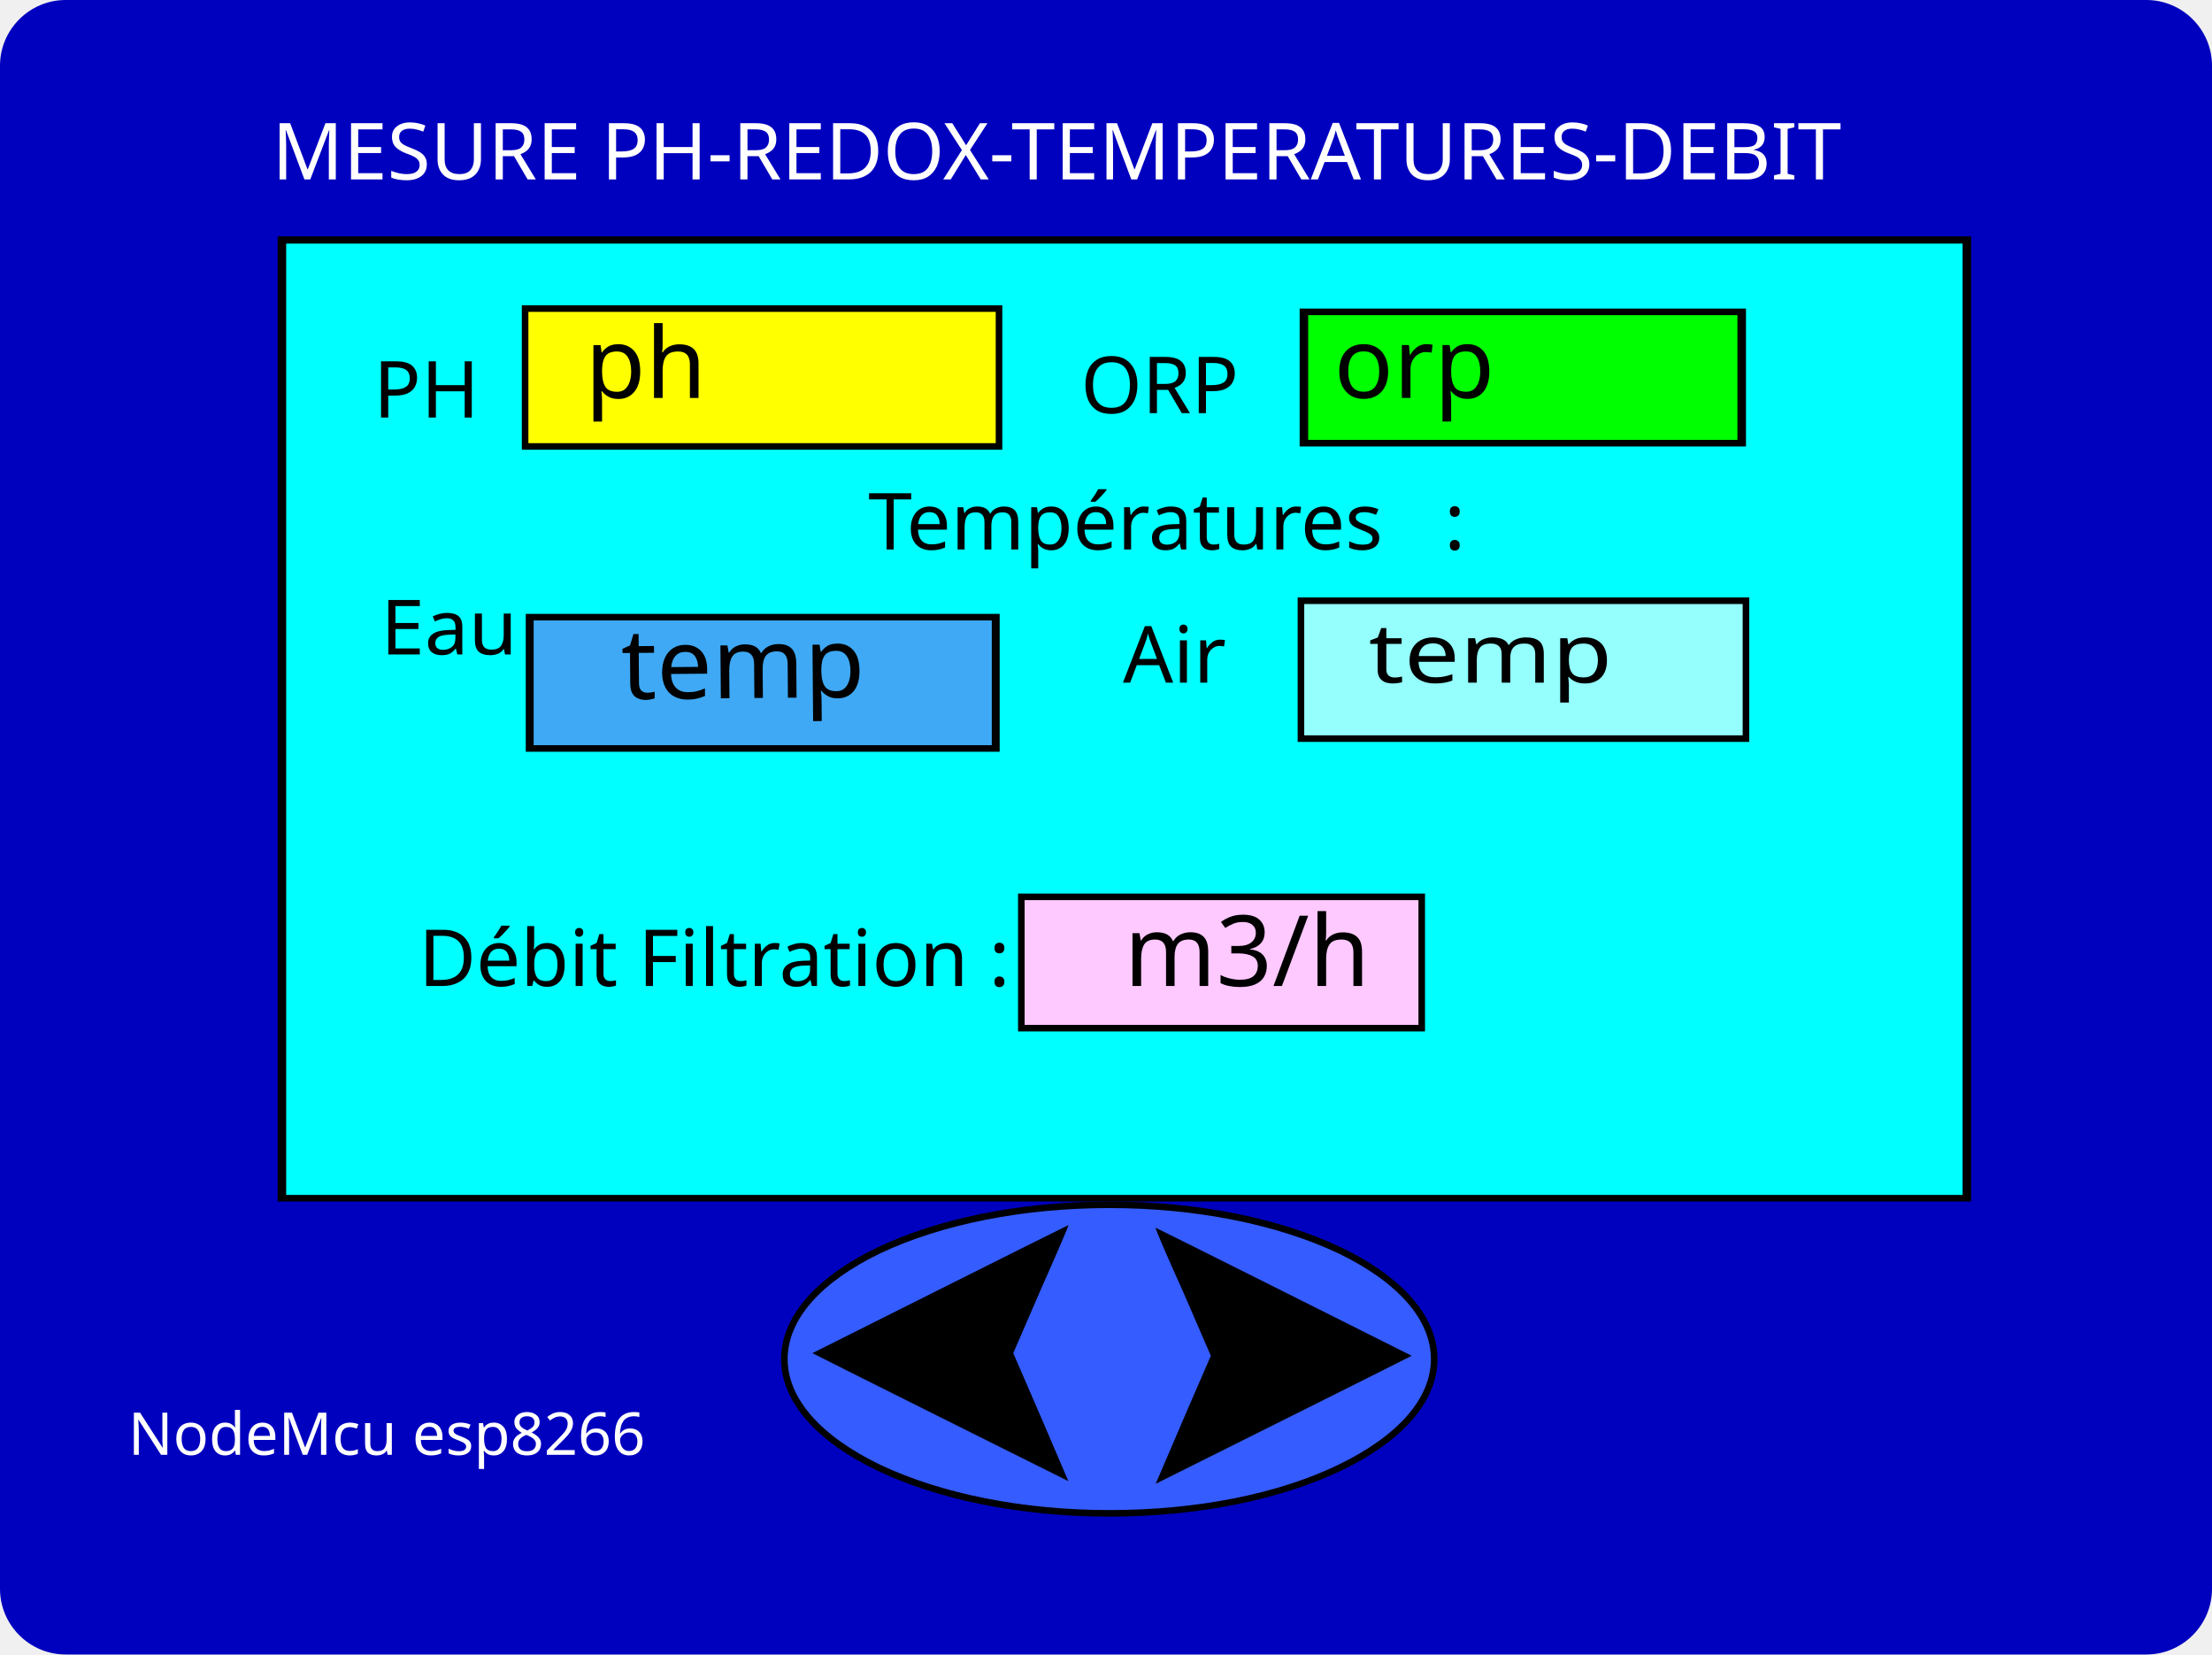
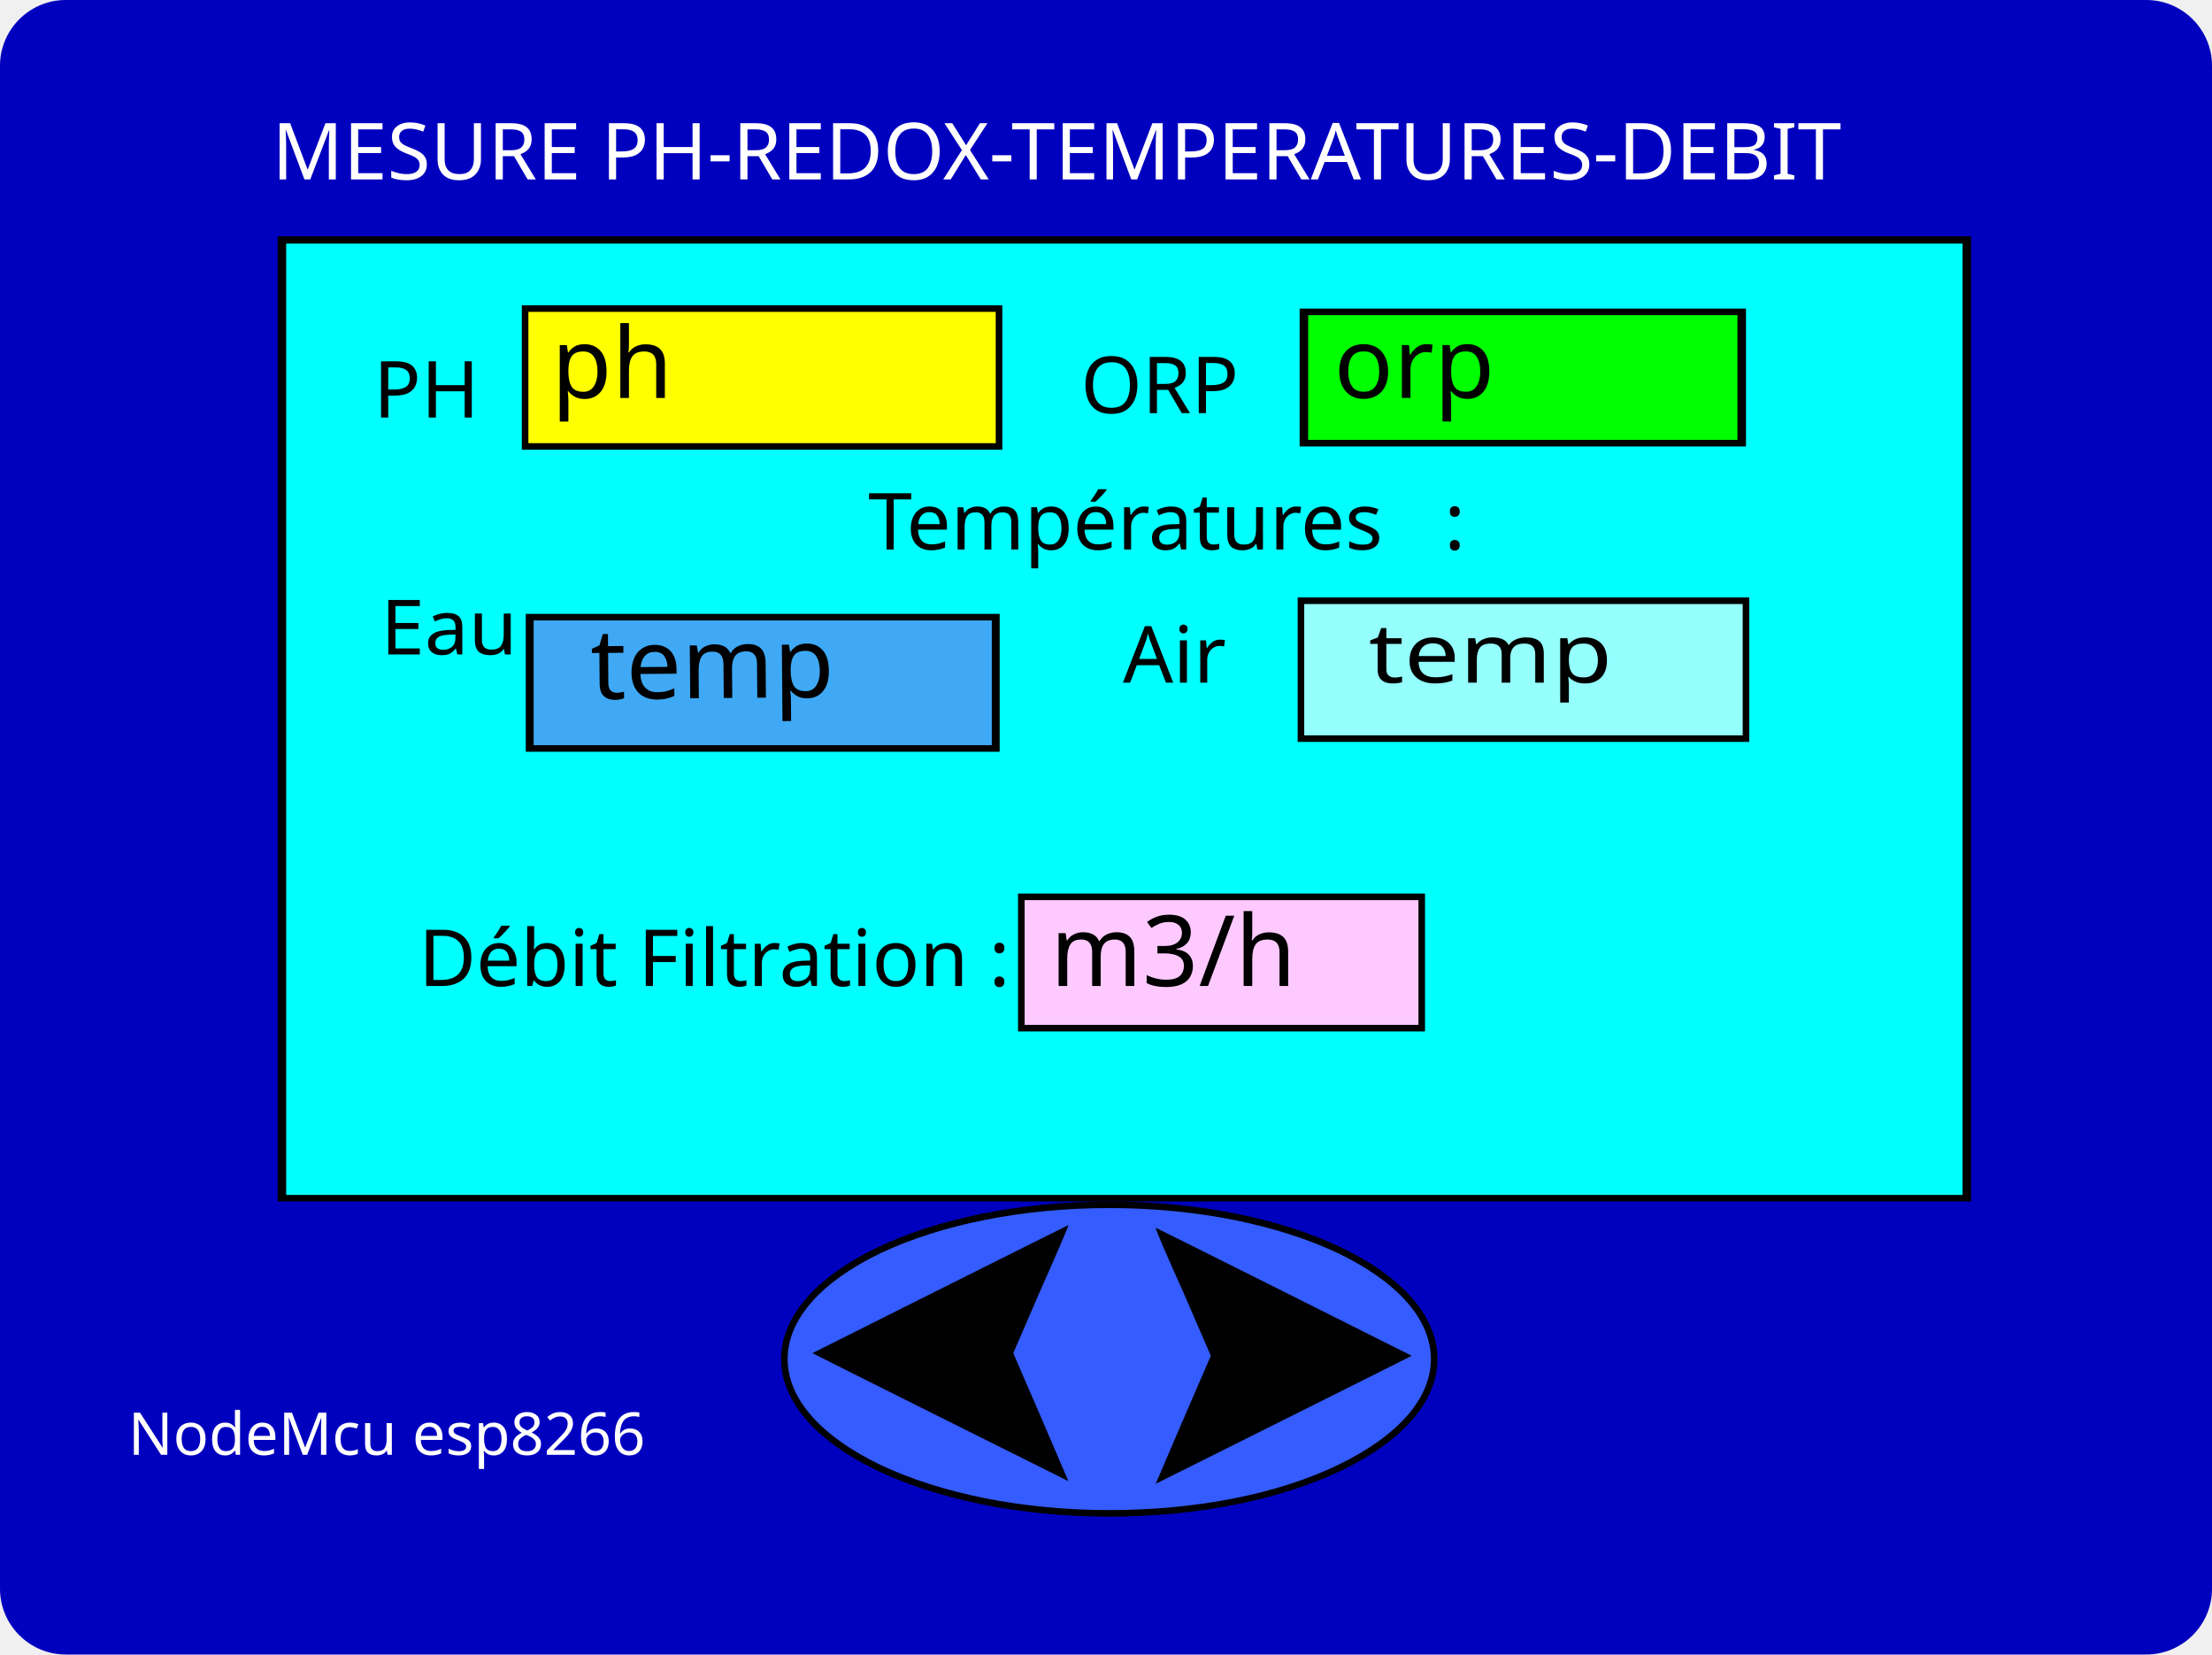
<svg xmlns="http://www.w3.org/2000/svg" version="1.1" id="mesures_spa" x="0px" y="0px" viewBox="0 0 337 252" style="enable-background:new 0 0 337 252;" xml:space="preserve">
  <style type="text/css">
	.spa0{fill:#0000BF;}
	.spa1{fill:#00FFFF;}
	.spa2{font-family:'ArialMT';}
	.spa3{font-size:12px;}
	.spa4{letter-spacing:33;}
	.spa5{fill:#FFFF00;stroke:#000000;stroke-miterlimit:10;}
	.spa6{fill:#00FF00;}
	.spa7{fill:#3FA9F5;}
	.spa8{fill:#94FFFD;stroke:#000000;stroke-miterlimit:10;}
	.spa9{fill:#FEC9FF;}
	.spa10{fill:#355CFF;}
	.spa11{fill:#FFFFFF;}
	.spa12{font-size:9px;}
	.spa13{font-size:15px;}
	.spa14{font-size:15.001px;}
	.spa15{font-size:12.609px;}
	.spa16{font-size:11.621px;}
</style>
  <g>
    <path class="spa0" d="M10,247c-2.8,0-5-2.2-5-5V10c0-2.8,2.2-5,5-5h317c2.8,0,5,2.2,5,5v232c0,2.8-2.2,5-5,5H10z" />
    <path class="spa0" d="M327,10v232H10V10H327 M327,0H10C4.5,0,0,4.5,0,10v232c0,5.5,4.5,10,10,10h317c5.5,0,10-4.5,10-10V10   C337,4.5,332.5,0,327,0L327,0z" />
  </g>
  <g>
    <rect x="43" y="36.5" class="spa1" width="256.7" height="145.9" />
    <path d="M299,37.1V182H43.6V37.1H299 M300.3,36h-258v147h258V36L300.3,36z" />
  </g>
  <text transform="matrix(1 0 0 1 56.8985 63.5982)" class="spa2 spa3">PH</text>
  <text transform="matrix(1 0 0 1 152.1615 62.9263)" class="spa2 spa3">    ORP</text>
  <text transform="matrix(1 0 0 1 132.2758 83.6919)" class="spa2 spa3">Températures   : </text>
  <text transform="matrix(1 0 0 1 83.5654 130.1042)" class="spa2 spa3 spa4">  </text>
  <text transform="matrix(1 0 0 1 158.6015 103.9734)" class="spa2 spa3">    Air</text>
  <text transform="matrix(1 0 0 1 63.7774 150.1797)" class="spa2 spa3">Débit Filtration :</text>
  <rect x="80" y="47" class="spa5" width="72.2" height="21" />
  <g>
    <rect x="198.7" y="47.5" class="spa6" width="66.7" height="20" />
    <path d="M264.7,48v19h-65.4V48H264.7 M266,47h-68v21h68V47L266,47z" />
  </g>
  <g>
    <rect x="80.8" y="94" class="spa7" width="71" height="20" />
    <path d="M151.1,94.5v19H81.3v-19H151.1 M152.3,93.5H80.1v21h72.2L152.3,93.5L152.3,93.5z" />
  </g>
  <rect x="198.2" y="91.5" class="spa8" width="67.8" height="21" />
  <g>
    <rect x="155.6" y="136.6" class="spa9" width="61" height="20" />
    <path d="M216.1,137.1v19h-60v-19H216.1 M217.1,136.1h-62v21h62V136.1L217.1,136.1z" />
  </g>
  <g>
    <ellipse class="spa10" cx="169" cy="207" rx="49.5" ry="23.5" />
    <path d="M169,184c13.2,0,25.6,2.5,34.9,6.9C213,195.3,218,201,218,207s-5,11.7-14.1,16.1c-9.3,4.5-21.7,6.9-34.9,6.9   s-25.6-2.5-34.9-6.9C125,218.7,120,213,120,207s5-11.7,14.1-16.1C143.4,186.5,155.8,184,169,184 M169,183c-27.6,0-50,10.7-50,24   s22.4,24,50,24s50-10.7,50-24S196.6,183,169,183L169,183z" />
  </g>
  <g>
    <g id="g2514_1_" transform="matrix(0,-1,1,0,28.57143,680)">
      <path id="path2516_1_" d="M493,147.5c0,0.1-19.5,39-19.5,39c-0.1-0.1-19.5-39-19.5-39s4.4,1.9,9.8,4.2l9.7,4.2l9.7-4.2    C488.5,149.3,492.9,147.4,493,147.5C493,147.4,493,147.4,493,147.5z" />
    </g>
  </g>
  <g>
    <g id="g2514_2_" transform="matrix(0,-1,1,0,28.57143,680)">
      <path id="path2516_2_" d="M493.4,134.2c0-0.1-19.5-39-19.5-39c-0.1,0.1-19.5,39-19.5,39s4.4-1.9,9.8-4.2l9.7-4.2l9.7,4.2    C489,132.4,493.4,134.3,493.4,134.2C493.4,134.3,493.4,134.2,493.4,134.2z" />
    </g>
  </g>
  <text transform="matrix(1 0 0 1 41.4414 27.3308)" class="spa11 spa2 spa3">MESURE PH-REDOX-TEMPERATURES-DEBIT</text>
  <text transform="matrix(1 0 0 1 19.522 221.5869)" class="spa11 spa2 spa12">NodeMcu esp8266</text>
-   <text id="ph" transform="matrix(1 0 0 1 89.1308 60.6138)" class="spa2 spa13">ph</text>
+   <text id="ph" transform="matrix(1 0 0 1 84 60.6138)" class="spa2 spa13">ph</text>
  <text id="orp" transform="matrix(1 0 0 1 203.2178 60.6026)" class="spa2 spa13">orp</text>
-   <text id="temp_eau" transform="matrix(1 -8.293536e-03 8.293536e-03 1 94.6664 106.4827)" class="spa2 spa14">temp</text>
+   <text id="temp_eau" transform="matrix(1 -8.293536e-03 8.293536e-03 1 90 106.4827)" class="spa2 spa14">temp</text>
  <text id="temp_air" transform="matrix(1.1896 0 0 1 208.5146 103.9736)" class="spa2 spa15">temp</text>
-   <text id="debit" transform="matrix(1 0 0 1 171.2572 150.1799)" class="spa2 spa13">m3/h</text>
+   <text id="debit" transform="matrix(1 0 0 1 160 150.1799)" class="spa2 spa13">m3/h</text>
  <text transform="matrix(1.0326 0 0 1 58 99.6831)" class="spa2 spa16">Eau </text>
</svg>
